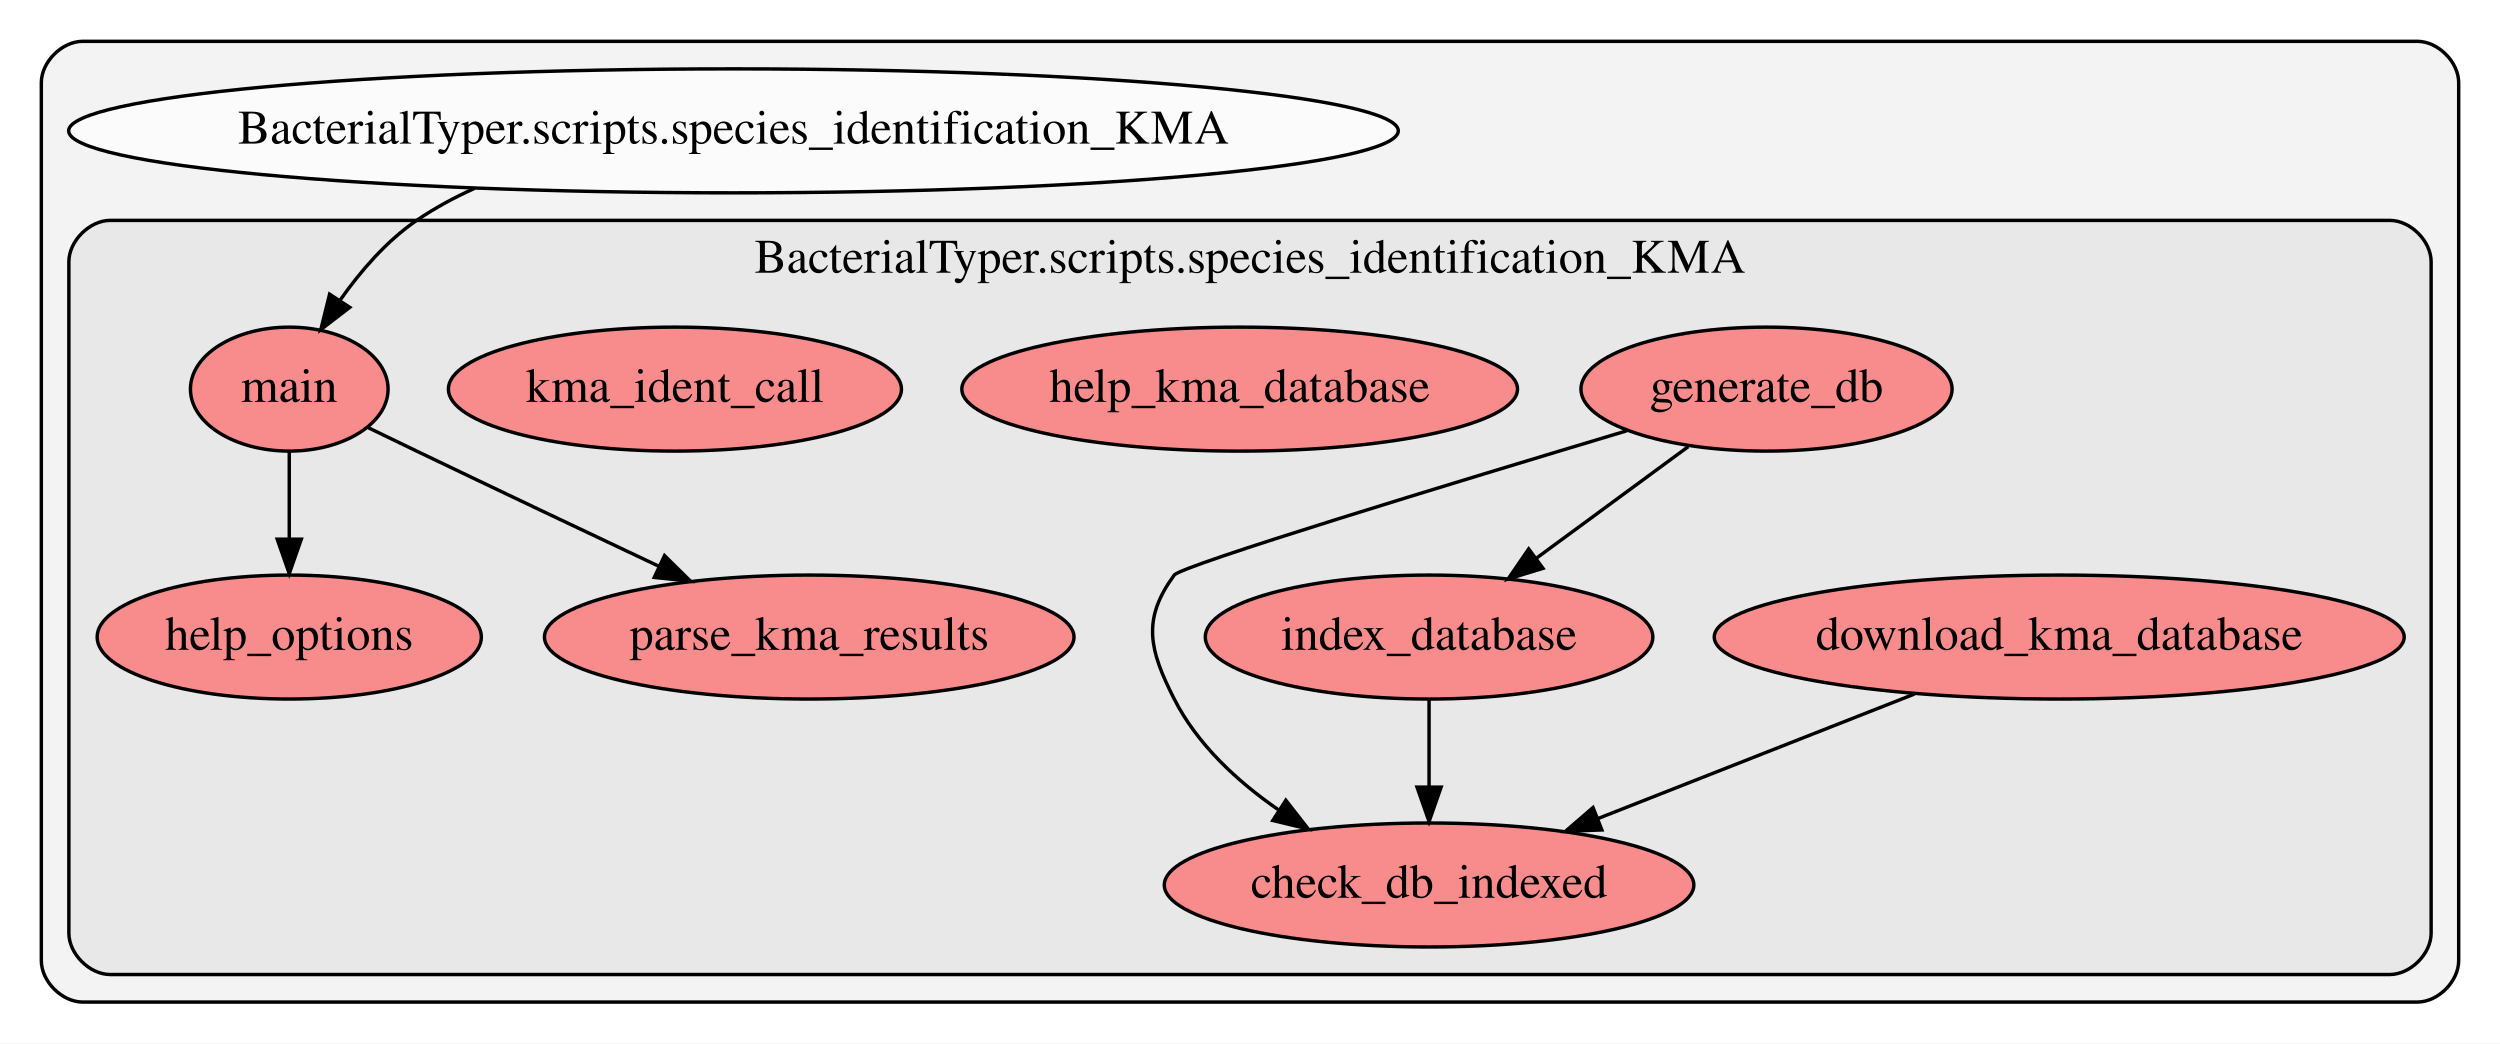
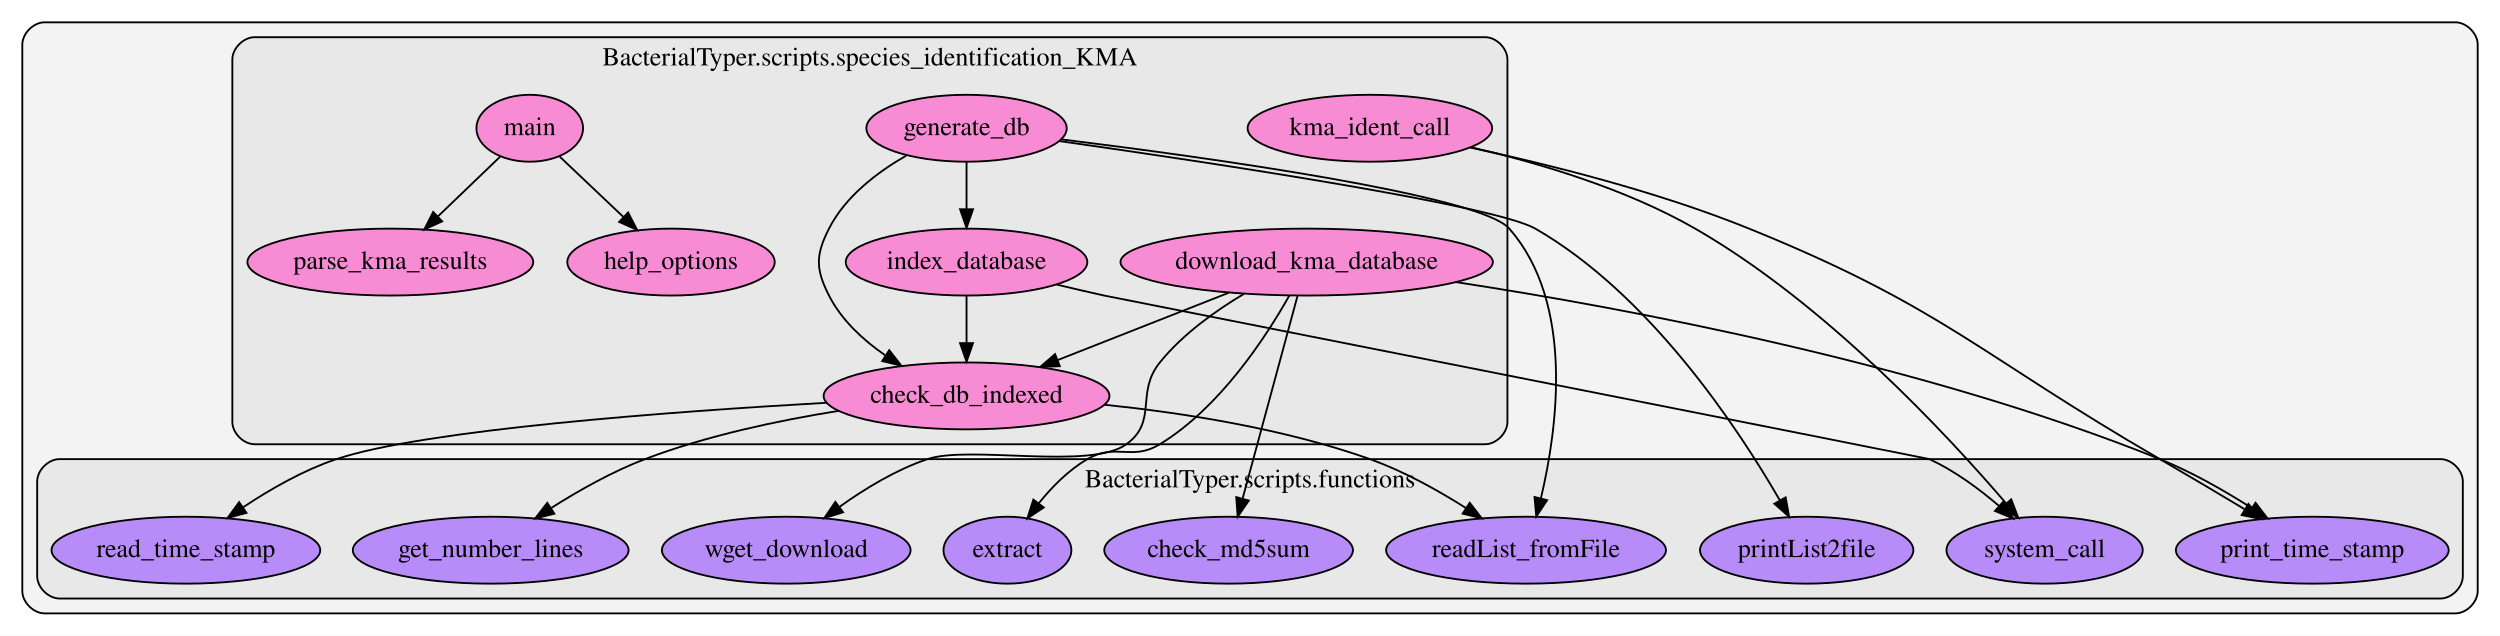
- <svg xmlns="http://www.w3.org/2000/svg" width="726pt" height="303pt" viewBox="0.00 0.00 726.00 303.00">
-   <g id="graph0" class="graph" transform="scale(1 1) rotate(0) translate(4 299)">
-     <polygon fill="#ffffff" stroke="transparent" points="-4,4 -4,-299 722,-299 722,4 -4,4" />
+ <svg xmlns="http://www.w3.org/2000/svg" width="1345pt" height="342pt" viewBox="0.00 0.00 1345.00 342.00">
+   <g id="graph0" class="graph" transform="scale(1 1) rotate(0) translate(4 338)">
+     <polygon fill="#ffffff" stroke="transparent" points="-4,4 -4,-338 1341,-338 1341,4 -4,4" />
    <g id="clust1" class="cluster">
-       <path fill="#808080" fill-opacity="0.094" stroke="#000000" d="M20,-8C20,-8 698,-8 698,-8 704,-8 710,-14 710,-20 710,-20 710,-275 710,-275 710,-281 704,-287 698,-287 698,-287 20,-287 20,-287 14,-287 8,-281 8,-275 8,-275 8,-20 8,-20 8,-14 14,-8 20,-8" />
+       <path fill="#808080" fill-opacity="0.094" stroke="#000000" d="M20,-8C20,-8 1317,-8 1317,-8 1323,-8 1329,-14 1329,-20 1329,-20 1329,-314 1329,-314 1329,-320 1323,-326 1317,-326 1317,-326 20,-326 20,-326 14,-326 8,-320 8,-314 8,-314 8,-20 8,-20 8,-14 14,-8 20,-8" />
    </g>
    <g id="clust2" class="cluster">
-       <path fill="#808080" fill-opacity="0.094" stroke="#000000" d="M28,-16C28,-16 690,-16 690,-16 696,-16 702,-22 702,-28 702,-28 702,-223 702,-223 702,-229 696,-235 690,-235 690,-235 28,-235 28,-235 22,-235 16,-229 16,-223 16,-223 16,-28 16,-28 16,-22 22,-16 28,-16" />
-       <text text-anchor="middle" x="359" y="-219.8" font-family="Times,serif" font-size="14.00" fill="#000000">BacterialTyper.scripts.species_identification_KMA</text>
+       <path fill="#808080" fill-opacity="0.094" stroke="#000000" d="M28,-16C28,-16 1309,-16 1309,-16 1315,-16 1321,-22 1321,-28 1321,-28 1321,-79 1321,-79 1321,-85 1315,-91 1309,-91 1309,-91 28,-91 28,-91 22,-91 16,-85 16,-79 16,-79 16,-28 16,-28 16,-22 22,-16 28,-16" />
+       <text text-anchor="middle" x="668.5" y="-75.8" font-family="Times,serif" font-size="14.00" fill="#000000">BacterialTyper.scripts.functions</text>
+     </g>
+     <g id="clust3" class="cluster">
+       <path fill="#808080" fill-opacity="0.094" stroke="#000000" d="M133,-99C133,-99 795,-99 795,-99 801,-99 807,-105 807,-111 807,-111 807,-306 807,-306 807,-312 801,-318 795,-318 795,-318 133,-318 133,-318 127,-318 121,-312 121,-306 121,-306 121,-111 121,-111 121,-105 127,-99 133,-99" />
+       <text text-anchor="middle" x="464" y="-302.8" font-family="Times,serif" font-size="14.00" fill="#000000">BacterialTyper.scripts.species_identification_KMA</text>
    </g>
    <g id="node1" class="node">
-       <ellipse fill="#ffffff" fill-opacity="0.698" stroke="#000000" cx="209" cy="-261" rx="193.066" ry="18" />
-       <text text-anchor="middle" x="209" y="-257.3" font-family="Times,serif" font-size="14.00" fill="#000000">BacterialTyper.scripts.species_identification_KMA</text>
+       <ellipse fill="#a365ff" fill-opacity="0.698" stroke="#000000" cx="657" cy="-42" rx="66.888" ry="18" />
+       <text text-anchor="middle" x="657" y="-38.3" font-family="Times,serif" font-size="14.00" fill="#000000">check_md5sum</text>
+     </g>
+     <g id="node2" class="node">
+       <ellipse fill="#a365ff" fill-opacity="0.698" stroke="#000000" cx="538" cy="-42" rx="34.394" ry="18" />
+       <text text-anchor="middle" x="538" y="-38.3" font-family="Times,serif" font-size="14.00" fill="#000000">extract</text>
+     </g>
+     <g id="node3" class="node">
+       <ellipse fill="#a365ff" fill-opacity="0.698" stroke="#000000" cx="260" cy="-42" rx="74.187" ry="18" />
+       <text text-anchor="middle" x="260" y="-38.3" font-family="Times,serif" font-size="14.00" fill="#000000">get_number_lines</text>
+     </g>
+     <g id="node4" class="node">
+       <ellipse fill="#a365ff" fill-opacity="0.698" stroke="#000000" cx="968" cy="-42" rx="57.391" ry="18" />
+       <text text-anchor="middle" x="968" y="-38.3" font-family="Times,serif" font-size="14.00" fill="#000000">printList2file</text>
+     </g>
+     <g id="node5" class="node">
+       <ellipse fill="#a365ff" fill-opacity="0.698" stroke="#000000" cx="1240" cy="-42" rx="73.387" ry="18" />
+       <text text-anchor="middle" x="1240" y="-38.3" font-family="Times,serif" font-size="14.00" fill="#000000">print_time_stamp</text>
+     </g>
+     <g id="node6" class="node">
+       <ellipse fill="#a365ff" fill-opacity="0.698" stroke="#000000" cx="817" cy="-42" rx="75.287" ry="18" />
+       <text text-anchor="middle" x="817" y="-38.3" font-family="Times,serif" font-size="14.00" fill="#000000">readList_fromFile</text>
+     </g>
+     <g id="node7" class="node">
+       <ellipse fill="#a365ff" fill-opacity="0.698" stroke="#000000" cx="96" cy="-42" rx="72.287" ry="18" />
+       <text text-anchor="middle" x="96" y="-38.3" font-family="Times,serif" font-size="14.00" fill="#000000">read_time_stamp</text>
+     </g>
+     <g id="node8" class="node">
+       <ellipse fill="#a365ff" fill-opacity="0.698" stroke="#000000" cx="1096" cy="-42" rx="52.791" ry="18" />
+       <text text-anchor="middle" x="1096" y="-38.3" font-family="Times,serif" font-size="14.00" fill="#000000">system_call</text>
    </g>
    <g id="node9" class="node">
-       <ellipse fill="#ff6565" fill-opacity="0.698" stroke="#000000" cx="80" cy="-186" rx="28.695" ry="18" />
-       <text text-anchor="middle" x="80" y="-182.3" font-family="Times,serif" font-size="14.00" fill="#000000">main</text>
+       <ellipse fill="#a365ff" fill-opacity="0.698" stroke="#000000" cx="419" cy="-42" rx="66.888" ry="18" />
+       <text text-anchor="middle" x="419" y="-38.3" font-family="Times,serif" font-size="14.00" fill="#000000">wget_download</text>
+     </g>
+     <g id="node10" class="node">
+       <ellipse fill="#ff65cb" fill-opacity="0.698" stroke="#000000" cx="516" cy="-125" rx="76.887" ry="18" />
+       <text text-anchor="middle" x="516" y="-121.3" font-family="Times,serif" font-size="14.00" fill="#000000">check_db_indexed</text>
+     </g>
+     <g id="edge7" class="edge">
+       <path fill="none" stroke="#000000" d="M447.145,-116.948C414.816,-111.795 376.184,-103.63 343,-91 325.516,-84.345 307.474,-74.158 292.695,-64.793" />
+       <polygon fill="#000000" stroke="#000000" points="294.241,-61.623 283.949,-59.107 290.425,-67.492 294.241,-61.623" />
+     </g>
+     <g id="edge6" class="edge">
+       <path fill="none" stroke="#000000" d="M590.009,-120.269C632.762,-115.858 687.012,-107.358 733,-91 751.084,-84.567 769.673,-74.184 784.751,-64.629" />
+       <polygon fill="#000000" stroke="#000000" points="786.721,-67.522 793.193,-59.134 782.902,-61.656 786.721,-67.522" />
+     </g>
+     <g id="edge8" class="edge">
+       <path fill="none" stroke="#000000" d="M440.829,-121.326C356.18,-116.51 224.272,-106.771 177,-91 159.312,-85.099 141.393,-74.805 126.922,-65.17" />
+       <polygon fill="#000000" stroke="#000000" points="128.612,-62.085 118.39,-59.301 124.645,-67.852 128.612,-62.085" />
+     </g>
+     <g id="node11" class="node">
+       <ellipse fill="#ff65cb" fill-opacity="0.698" stroke="#000000" cx="699" cy="-197" rx="100.182" ry="18" />
+       <text text-anchor="middle" x="699" y="-193.3" font-family="Times,serif" font-size="14.00" fill="#000000">download_kma_database</text>
+     </g>
+     <g id="edge4" class="edge">
+       <path fill="none" stroke="#000000" d="M694.1,-178.916C686.829,-152.083 673.122,-101.499 664.559,-69.897" />
+       <polygon fill="#000000" stroke="#000000" points="667.862,-68.705 661.869,-59.969 661.106,-70.536 667.862,-68.705" />
+     </g>
+     <g id="edge2" class="edge">
+       <path fill="none" stroke="#000000" d="M689.653,-178.98C677.012,-156.513 652.284,-118.675 620,-99 604.891,-89.792 596.299,-99.89 581,-91 570.915,-85.139 561.98,-76.056 554.905,-67.294" />
+       <polygon fill="#000000" stroke="#000000" points="557.538,-64.973 548.714,-59.108 551.955,-69.195 557.538,-64.973" />
+     </g>
+     <g id="edge3" class="edge">
+       <path fill="none" stroke="#000000" d="M779.242,-186.227C872.7,-171.933 1030.546,-142.32 1158,-91 1175.071,-84.126 1192.75,-74.005 1207.303,-64.742" />
+       <polygon fill="#000000" stroke="#000000" points="1209.459,-67.515 1215.926,-59.123 1205.637,-61.65 1209.459,-67.515" />
    </g>
    <g id="edge1" class="edge">
-       <path fill="none" stroke="#000000" d="M133.806,-244.293C127.894,-241.636 122.207,-238.56 117,-235 108.249,-229.016 100.713,-220.286 94.769,-211.847" />
-       <polygon fill="#000000" stroke="#000000" points="97.57,-209.737 89.166,-203.286 91.713,-213.57 97.57,-209.737" />
-     </g>
-     <g id="node2" class="node">
-       <ellipse fill="#ff6565" fill-opacity="0.698" stroke="#000000" cx="411" cy="-42" rx="76.887" ry="18" />
-       <text text-anchor="middle" x="411" y="-38.3" font-family="Times,serif" font-size="14.00" fill="#000000">check_db_indexed</text>
-     </g>
-     <g id="node3" class="node">
-       <ellipse fill="#ff6565" fill-opacity="0.698" stroke="#000000" cx="594" cy="-114" rx="100.182" ry="18" />
-       <text text-anchor="middle" x="594" y="-110.3" font-family="Times,serif" font-size="14.00" fill="#000000">download_kma_database</text>
-     </g>
-     <g id="edge2" class="edge">
-       <path fill="none" stroke="#000000" d="M552.016,-97.482C524.617,-86.702 488.742,-72.587 460.033,-61.292" />
-       <polygon fill="#000000" stroke="#000000" points="461.182,-57.983 450.595,-57.578 458.619,-64.496 461.182,-57.983" />
-     </g>
-     <g id="node4" class="node">
-       <ellipse fill="#ff6565" fill-opacity="0.698" stroke="#000000" cx="509" cy="-186" rx="53.891" ry="18" />
-       <text text-anchor="middle" x="509" y="-182.3" font-family="Times,serif" font-size="14.00" fill="#000000">generate_db</text>
-     </g>
-     <g id="edge4" class="edge">
-       <path fill="none" stroke="#000000" d="M468.416,-173.902C418.203,-158.842 339.02,-134.751 337,-132 327.531,-119.103 329.751,-110.264 337,-96 343.668,-82.88 355.185,-72.189 367.173,-63.885" />
-       <polygon fill="#000000" stroke="#000000" points="369.404,-66.612 375.924,-58.26 365.619,-60.723 369.404,-66.612" />
-     </g>
-     <g id="node7" class="node">
-       <ellipse fill="#ff6565" fill-opacity="0.698" stroke="#000000" cx="411" cy="-114" rx="64.989" ry="18" />
-       <text text-anchor="middle" x="411" y="-110.3" font-family="Times,serif" font-size="14.00" fill="#000000">index_database</text>
+       <path fill="none" stroke="#000000" d="M665.227,-179.898C649.77,-170.696 632.218,-158.117 620,-143 606.718,-126.568 619.091,-111.423 602,-99 582.713,-84.98 517.606,-98.583 495,-91 478.151,-85.348 461.342,-75.113 447.832,-65.454" />
+       <polygon fill="#000000" stroke="#000000" points="449.58,-62.392 439.464,-59.243 445.408,-68.013 449.58,-62.392" />
    </g>
    <g id="edge5" class="edge">
-       <path fill="none" stroke="#000000" d="M486.271,-169.301C473.13,-159.647 456.412,-147.364 442.07,-136.827" />
-       <polygon fill="#000000" stroke="#000000" points="444.077,-133.958 433.946,-130.858 439.932,-139.6 444.077,-133.958" />
+       <path fill="none" stroke="#000000" d="M657.016,-180.482C629.617,-169.702 593.742,-155.587 565.033,-144.292" />
+       <polygon fill="#000000" stroke="#000000" points="566.182,-140.983 555.595,-140.578 563.619,-147.496 566.182,-140.983" />
    </g>
-     <g id="node5" class="node">
-       <ellipse fill="#ff6565" fill-opacity="0.698" stroke="#000000" cx="356" cy="-186" rx="80.686" ry="18" />
-       <text text-anchor="middle" x="356" y="-182.3" font-family="Times,serif" font-size="14.00" fill="#000000">help_kma_database</text>
+     <g id="node12" class="node">
+       <ellipse fill="#ff65cb" fill-opacity="0.698" stroke="#000000" cx="516" cy="-269" rx="53.891" ry="18" />
+       <text text-anchor="middle" x="516" y="-265.3" font-family="Times,serif" font-size="14.00" fill="#000000">generate_db</text>
    </g>
-     <g id="node6" class="node">
-       <ellipse fill="#ff6565" fill-opacity="0.698" stroke="#000000" cx="80" cy="-114" rx="55.79" ry="18" />
-       <text text-anchor="middle" x="80" y="-110.3" font-family="Times,serif" font-size="14.00" fill="#000000">help_options</text>
+     <g id="edge13" class="edge">
+       <path fill="none" stroke="#000000" d="M565.943,-262.088C646.94,-250.595 800.142,-227.581 822,-215 883.649,-179.517 931.104,-107.734 953.62,-68.715" />
+       <polygon fill="#000000" stroke="#000000" points="956.674,-70.425 958.549,-59.998 950.58,-66.98 956.674,-70.425" />
    </g>
-     <g id="edge3" class="edge">
-       <path fill="none" stroke="#000000" d="M411,-95.831C411,-88.131 411,-78.974 411,-70.417" />
-       <polygon fill="#000000" stroke="#000000" points="414.5,-70.413 411,-60.413 407.5,-70.413 414.5,-70.413" />
+     <g id="edge12" class="edge">
+       <path fill="none" stroke="#000000" d="M566.973,-263.019C646.394,-253.199 792.257,-232.951 808,-215 843.074,-175.006 833.979,-107.695 825.005,-69.905" />
+       <polygon fill="#000000" stroke="#000000" points="828.364,-68.91 822.514,-60.076 821.578,-70.629 828.364,-68.91" />
    </g>
-     <g id="node8" class="node">
-       <ellipse fill="#ff6565" fill-opacity="0.698" stroke="#000000" cx="192" cy="-186" rx="65.789" ry="18" />
-       <text text-anchor="middle" x="192" y="-182.3" font-family="Times,serif" font-size="14.00" fill="#000000">kma_ident_call</text>
+     <g id="edge14" class="edge">
+       <path fill="none" stroke="#000000" d="M483.626,-254.321C468.009,-245.372 450.791,-232.297 442,-215 434.751,-200.736 434.751,-193.264 442,-179 448.668,-165.88 460.185,-155.189 472.173,-146.885" />
+       <polygon fill="#000000" stroke="#000000" points="474.404,-149.612 480.924,-141.26 470.619,-143.723 474.404,-149.612" />
    </g>
-     <g id="edge7" class="edge">
-       <path fill="none" stroke="#000000" d="M80,-167.831C80,-160.131 80,-150.974 80,-142.417" />
-       <polygon fill="#000000" stroke="#000000" points="83.5,-142.413 80,-132.413 76.5,-142.413 83.5,-142.413" />
+     <g id="node14" class="node">
+       <ellipse fill="#ff65cb" fill-opacity="0.698" stroke="#000000" cx="516" cy="-197" rx="64.989" ry="18" />
+       <text text-anchor="middle" x="516" y="-193.3" font-family="Times,serif" font-size="14.00" fill="#000000">index_database</text>
    </g>
-     <g id="node10" class="node">
-       <ellipse fill="#ff6565" fill-opacity="0.698" stroke="#000000" cx="231" cy="-114" rx="76.887" ry="18" />
-       <text text-anchor="middle" x="231" y="-110.3" font-family="Times,serif" font-size="14.00" fill="#000000">parse_kma_results</text>
+     <g id="edge11" class="edge">
+       <path fill="none" stroke="#000000" d="M516,-250.831C516,-243.131 516,-233.974 516,-225.417" />
+       <polygon fill="#000000" stroke="#000000" points="519.5,-225.413 516,-215.413 512.5,-225.413 519.5,-225.413" />
    </g>
-     <g id="edge6" class="edge">
-       <path fill="none" stroke="#000000" d="M102.68,-174.92C107.408,-172.624 112.363,-170.226 117,-168 140.217,-156.854 166.16,-144.554 187.425,-134.511" />
-       <polygon fill="#000000" stroke="#000000" points="188.984,-137.645 196.534,-130.212 185.997,-131.315 188.984,-137.645" />
+     <g id="node13" class="node">
+       <ellipse fill="#ff65cb" fill-opacity="0.698" stroke="#000000" cx="357" cy="-197" rx="55.79" ry="18" />
+       <text text-anchor="middle" x="357" y="-193.3" font-family="Times,serif" font-size="14.00" fill="#000000">help_options</text>
+     </g>
+     <g id="edge9" class="edge">
+       <path fill="none" stroke="#000000" d="M564.493,-184.889C572.98,-182.859 581.737,-180.823 590,-179 590.767,-178.831 1033.286,-91.329 1034,-91 1047.501,-84.772 1060.683,-75.035 1071.395,-65.877" />
+       <polygon fill="#000000" stroke="#000000" points="1073.922,-68.314 1079.071,-59.054 1069.272,-63.082 1073.922,-68.314" />
+     </g>
+     <g id="edge10" class="edge">
+       <path fill="none" stroke="#000000" d="M516,-178.831C516,-171.131 516,-161.974 516,-153.417" />
+       <polygon fill="#000000" stroke="#000000" points="519.5,-153.413 516,-143.413 512.5,-153.413 519.5,-153.413" />
+     </g>
+     <g id="node15" class="node">
+       <ellipse fill="#ff65cb" fill-opacity="0.698" stroke="#000000" cx="733" cy="-269" rx="65.789" ry="18" />
+       <text text-anchor="middle" x="733" y="-265.3" font-family="Times,serif" font-size="14.00" fill="#000000">kma_ident_call</text>
+     </g>
+     <g id="edge16" class="edge">
+       <path fill="none" stroke="#000000" d="M787.031,-258.601C828.859,-249.627 887.767,-234.953 937,-215 1041.381,-172.697 1060.539,-147.447 1158,-91 1172.951,-82.341 1189.313,-72.615 1203.462,-64.124" />
+       <polygon fill="#000000" stroke="#000000" points="1205.638,-66.899 1212.403,-58.746 1202.03,-60.901 1205.638,-66.899" />
+     </g>
+     <g id="edge15" class="edge">
+       <path fill="none" stroke="#000000" d="M787.198,-258.822C823.116,-250.541 870.37,-236.625 908,-215 977.719,-174.935 1042.974,-104.857 1075.124,-67.366" />
+       <polygon fill="#000000" stroke="#000000" points="1078.041,-69.337 1081.838,-59.446 1072.701,-64.811 1078.041,-69.337" />
+     </g>
+     <g id="node16" class="node">
+       <ellipse fill="#ff65cb" fill-opacity="0.698" stroke="#000000" cx="281" cy="-269" rx="28.695" ry="18" />
+       <text text-anchor="middle" x="281" y="-265.3" font-family="Times,serif" font-size="14.00" fill="#000000">main</text>
+     </g>
+     <g id="edge17" class="edge">
+       <path fill="none" stroke="#000000" d="M297.118,-253.731C307.03,-244.34 319.957,-232.094 331.262,-221.384" />
+       <polygon fill="#000000" stroke="#000000" points="333.92,-223.687 338.772,-214.269 329.105,-218.605 333.92,-223.687" />
+     </g>
+     <g id="node17" class="node">
+       <ellipse fill="#ff65cb" fill-opacity="0.698" stroke="#000000" cx="206" cy="-197" rx="76.887" ry="18" />
+       <text text-anchor="middle" x="206" y="-193.3" font-family="Times,serif" font-size="14.00" fill="#000000">parse_kma_results</text>
+     </g>
+     <g id="edge18" class="edge">
+       <path fill="none" stroke="#000000" d="M265.094,-253.731C255.382,-244.407 242.738,-232.268 231.639,-221.613" />
+       <polygon fill="#000000" stroke="#000000" points="233.895,-218.927 224.257,-214.527 229.047,-223.977 233.895,-218.927" />
    </g>
  </g>
</svg>
